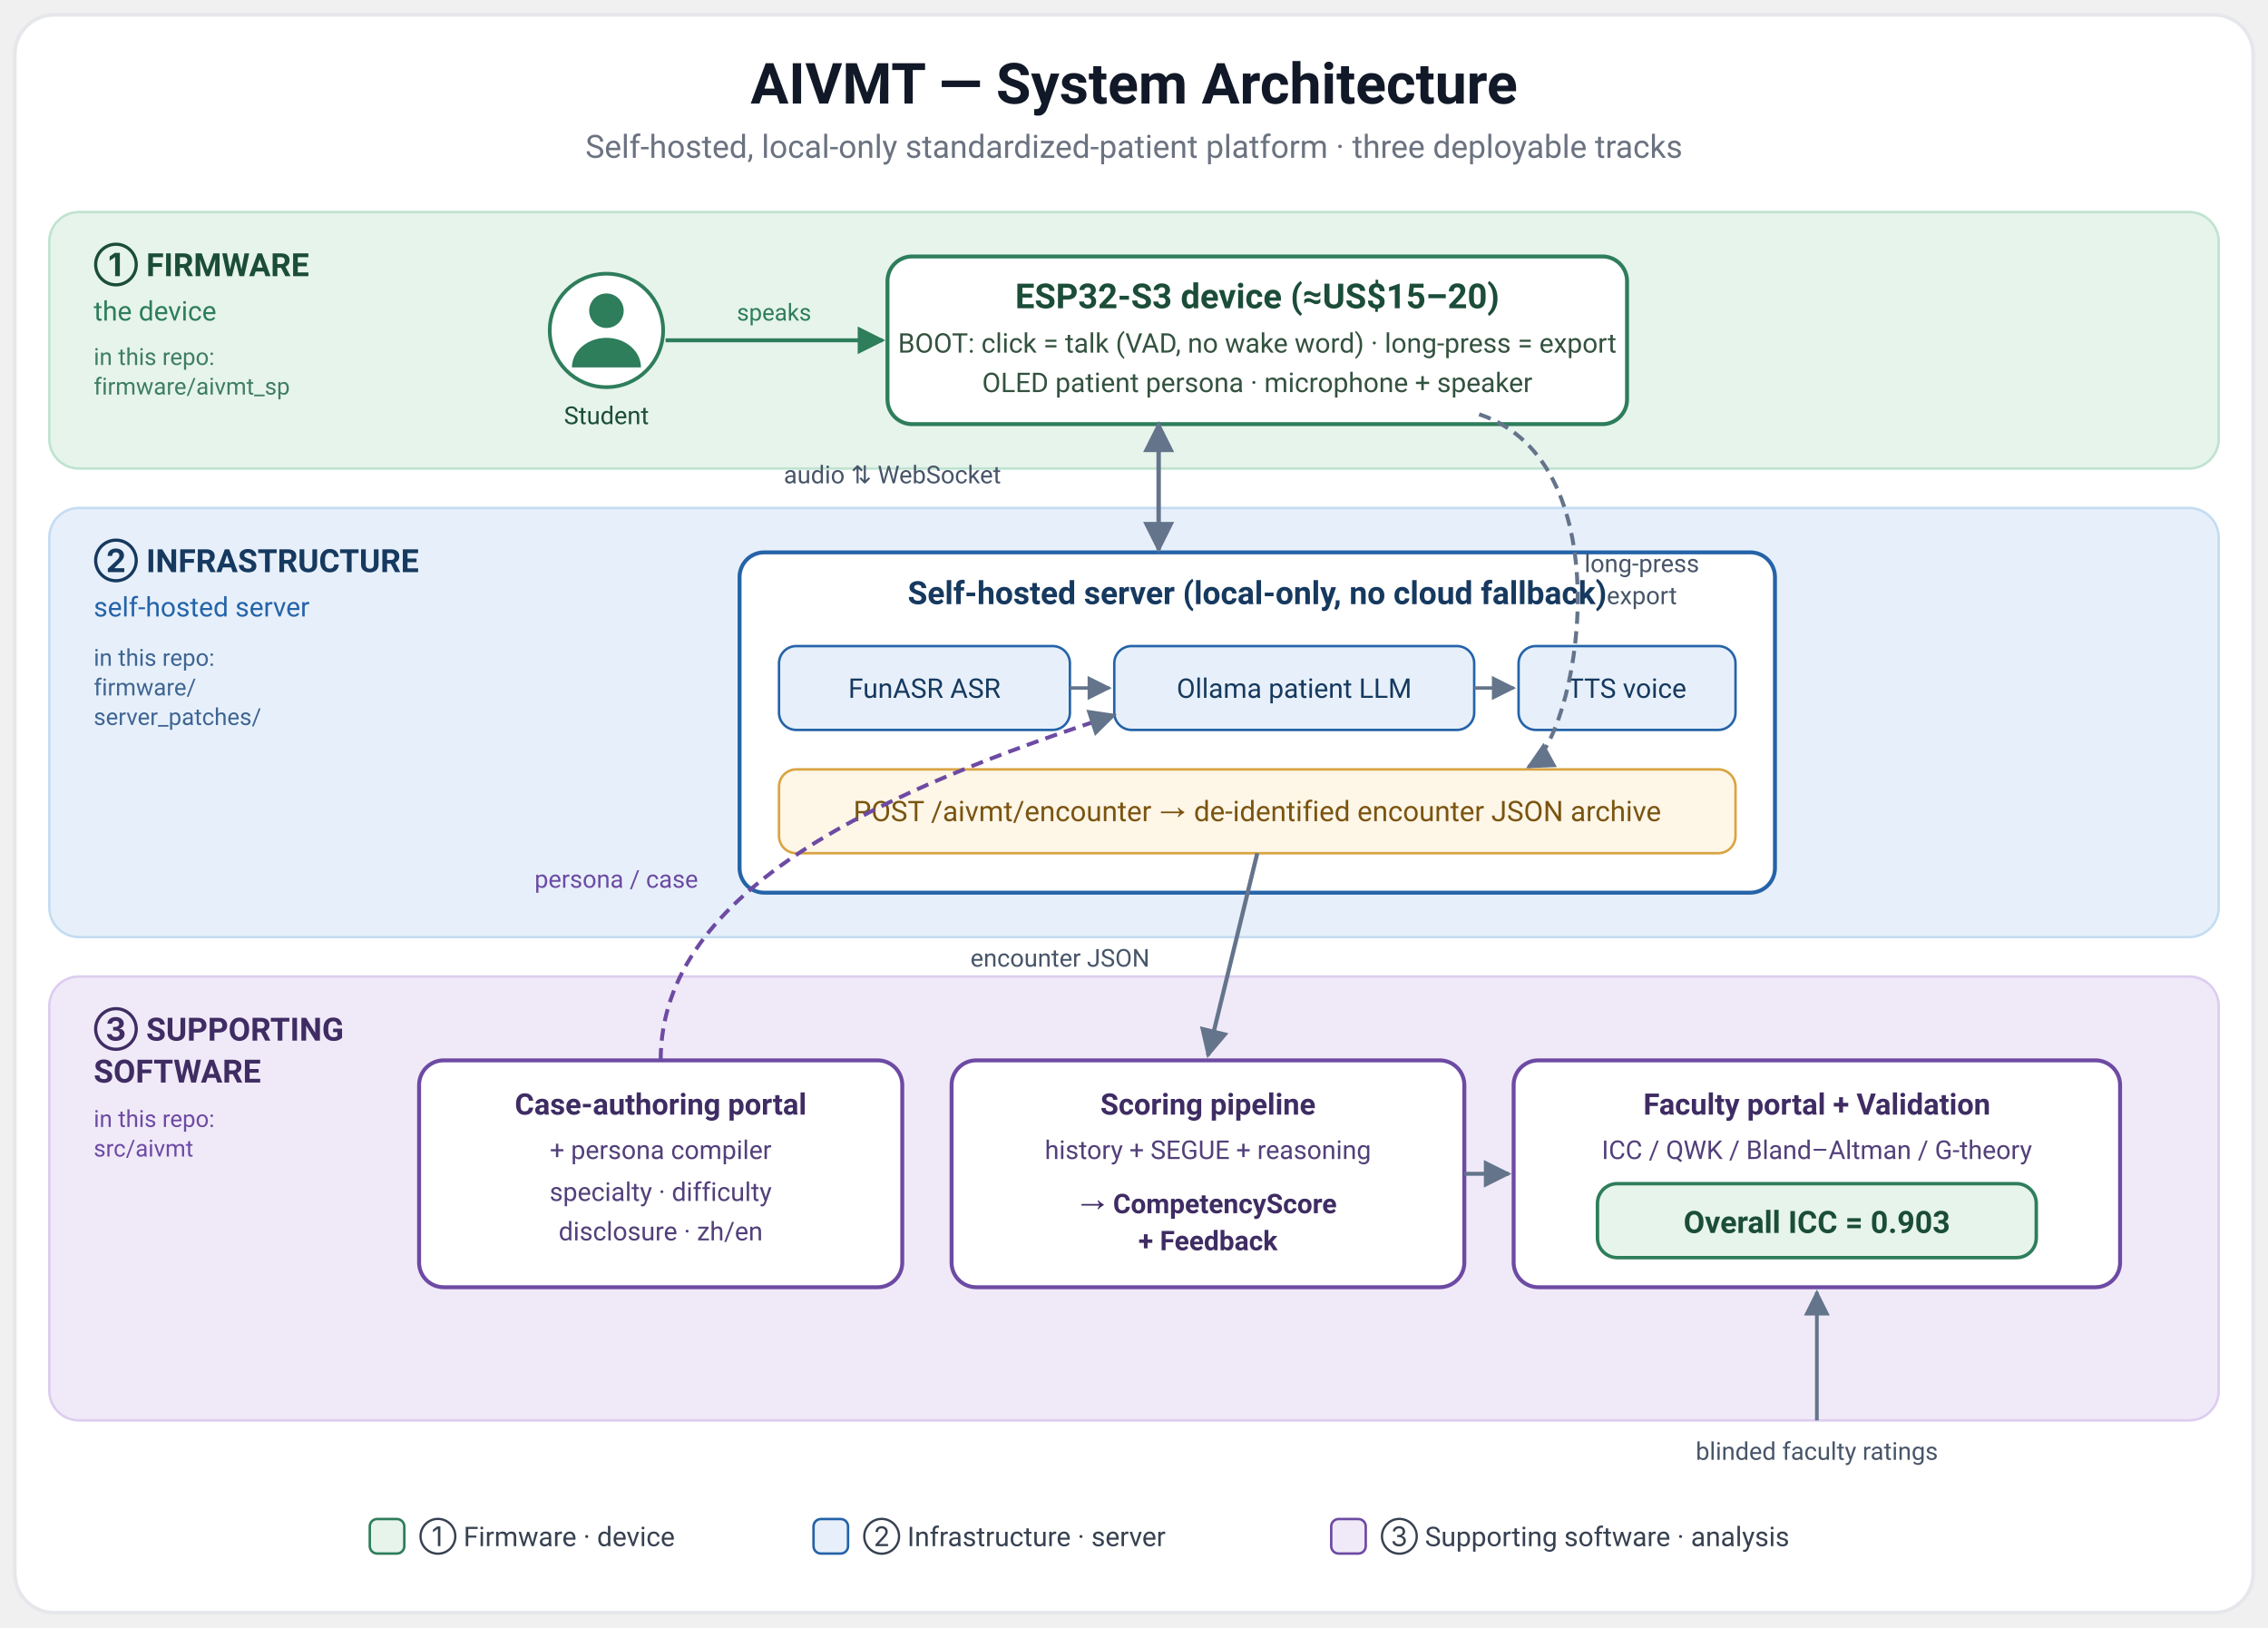
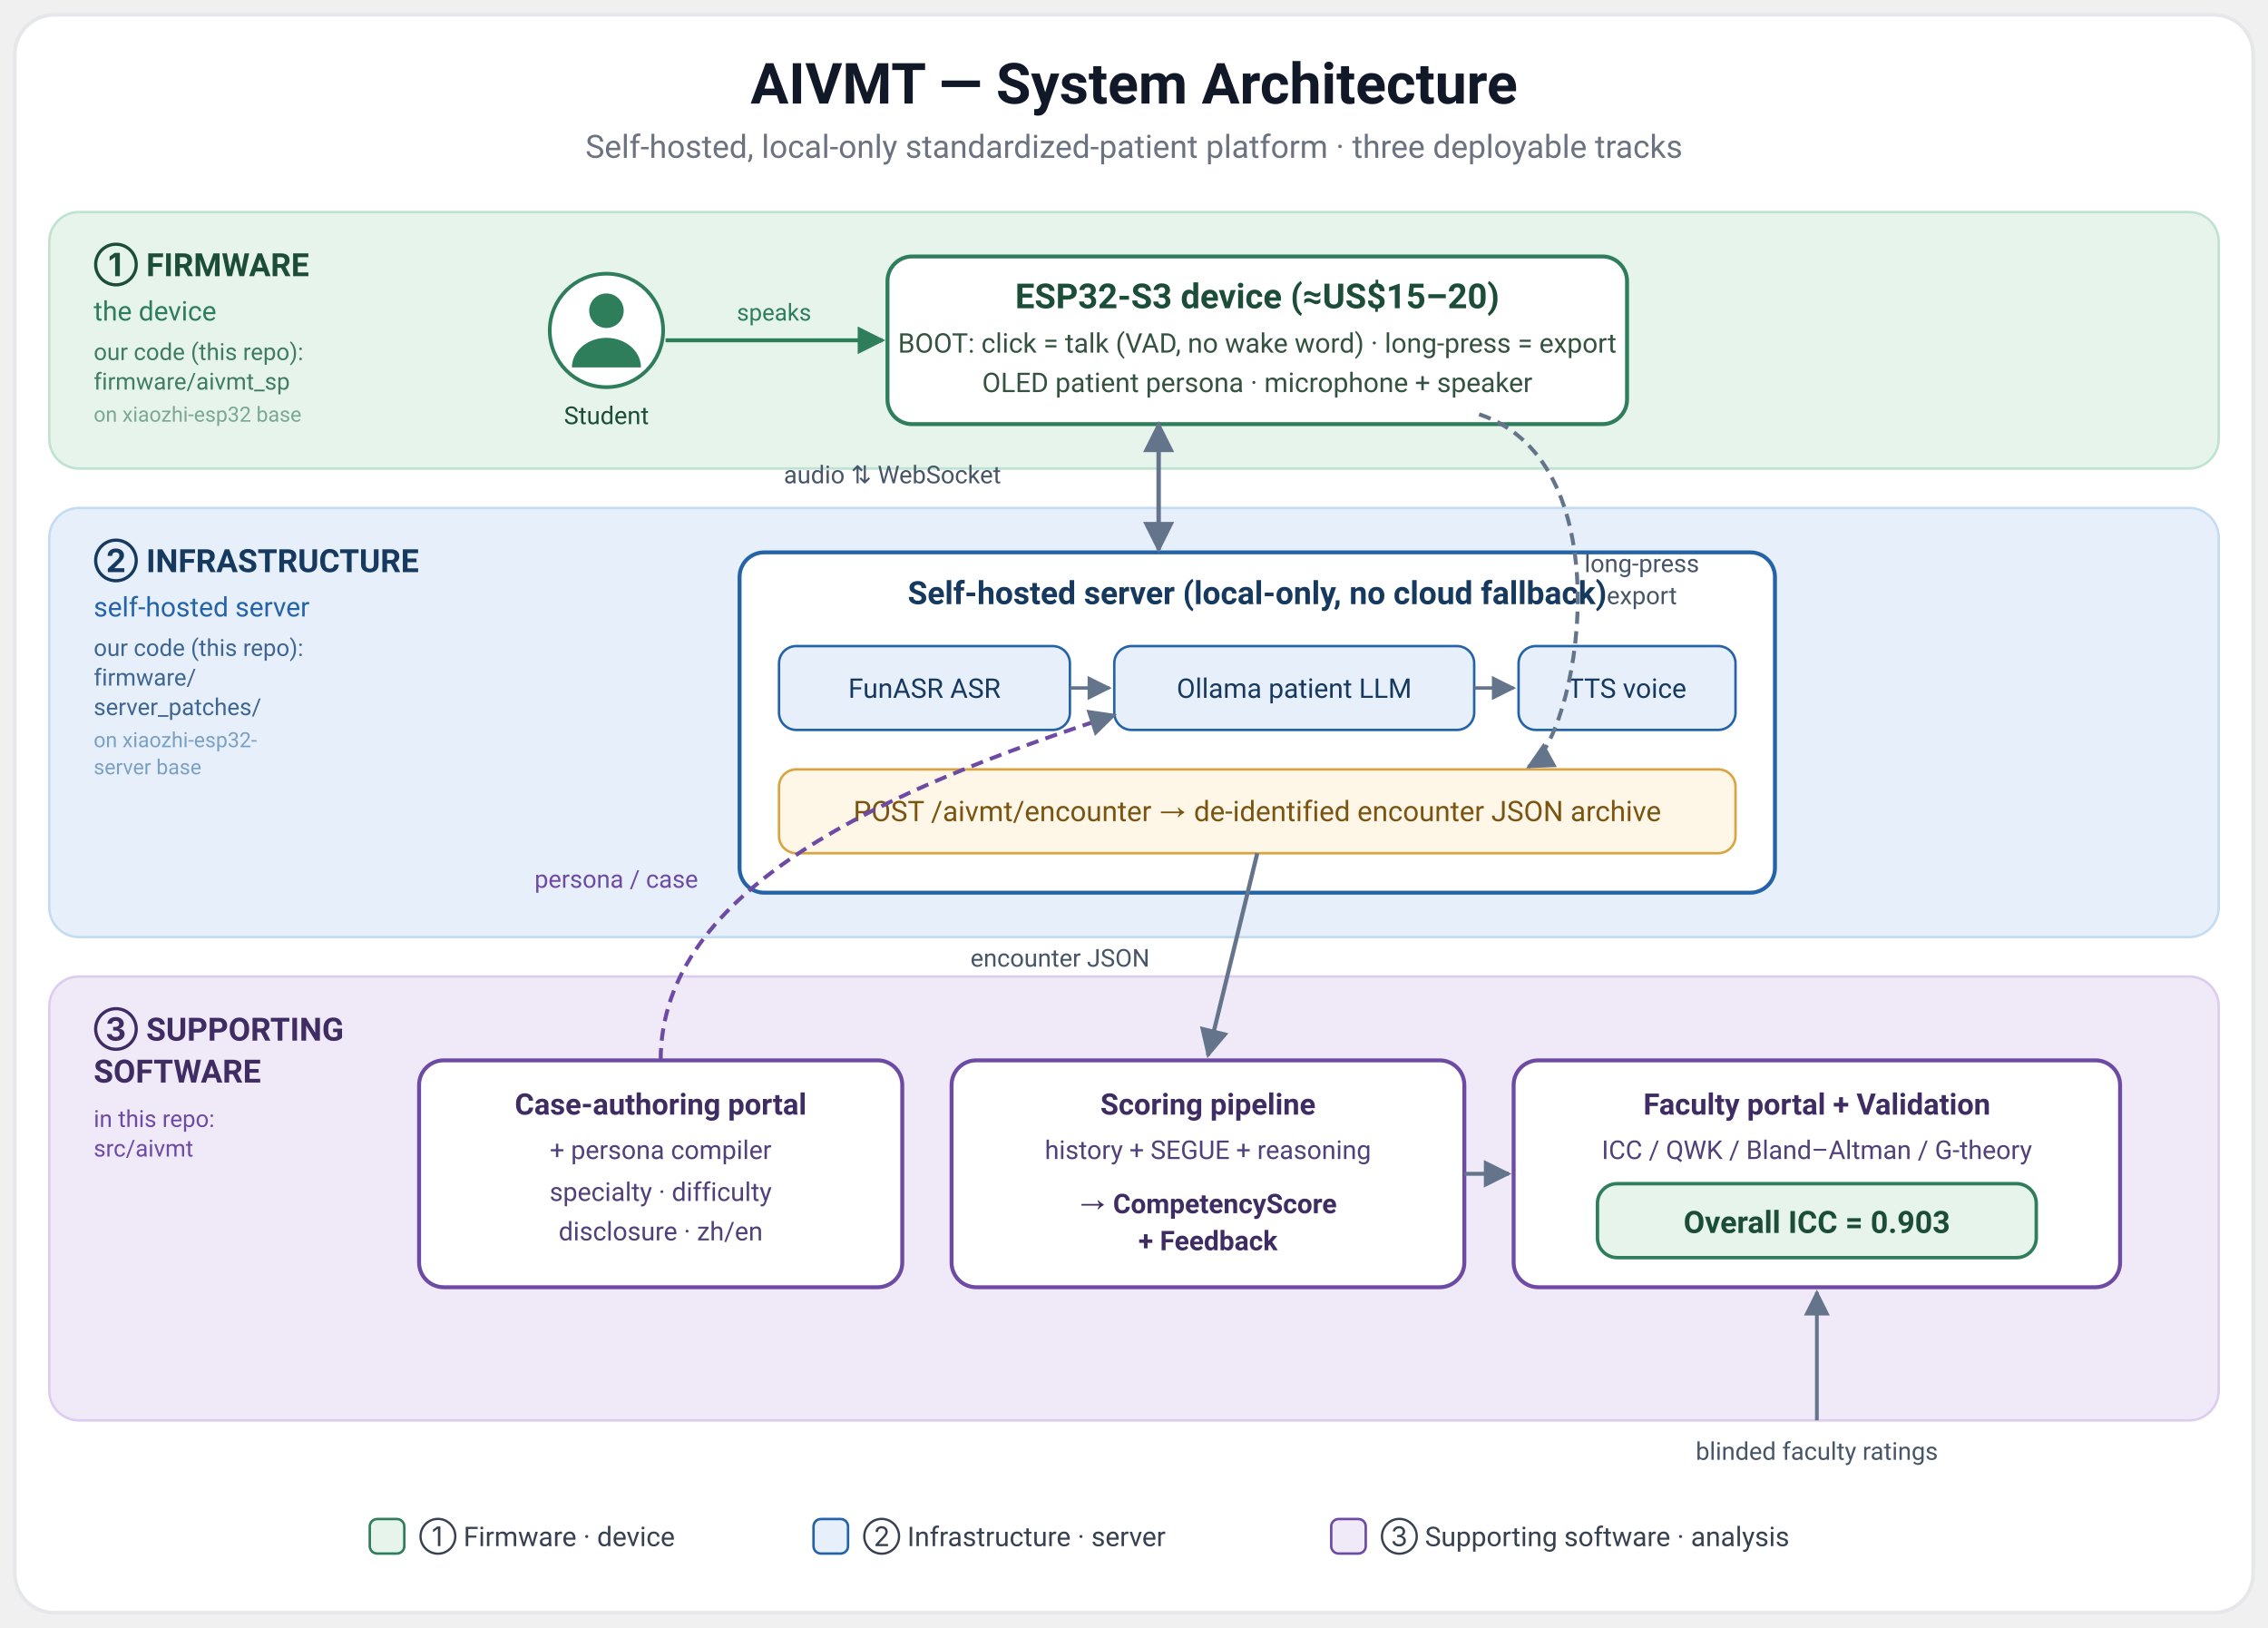
<svg xmlns="http://www.w3.org/2000/svg" viewBox="0 0 920 660" role="img" aria-labelledby="ttl desc" font-family="-apple-system, BlinkMacSystemFont, 'Segoe UI', Roboto, Helvetica, Arial, sans-serif">
  <defs>
    <marker id="arr" viewBox="0 0 10 10" refX="9" refY="5" markerWidth="7" markerHeight="7" orient="auto-start-reverse">
      <path d="M0 0 L10 5 L0 10 z" fill="#64748b" />
    </marker>
    <marker id="arrG" viewBox="0 0 10 10" refX="9" refY="5" markerWidth="7" markerHeight="7" orient="auto-start-reverse">
      <path d="M0 0 L10 5 L0 10 z" fill="#2E7D5B" />
    </marker>
  </defs>
  <rect x="6" y="6" width="908" height="648" rx="16" fill="#ffffff" stroke="#e5e7eb" stroke-width="1.5" />
  <text x="460" y="42" text-anchor="middle" font-size="23" font-weight="700" fill="#111827">AIVMT — System Architecture</text>
  <text x="460" y="64" text-anchor="middle" font-size="13" fill="#6b7280">Self-hosted, local-only standardized-patient platform · three deployable tracks</text>
  <rect x="20" y="86" width="880" height="104" rx="12" fill="#E6F4EC" stroke="#bfe3d0" />
  <text x="38" y="112" font-size="13" font-weight="700" fill="#1b4d39">① FIRMWARE</text>
  <text x="38" y="130" font-size="11" fill="#2E7D5B">the device</text>
-   <text x="38" y="148" font-size="9.5" fill="#3f7d63">in this repo:</text>
-   <text x="38" y="160" font-size="9.5" fill="#3f7d63">firmware/aivmt_sp</text>
+   <text x="38" y="146" font-size="9.5" fill="#3f7d63">our code (this repo):</text>
+   <text x="38" y="158" font-size="9.5" fill="#3f7d63">firmware/aivmt_sp</text>
+   <text x="38" y="171" font-size="8.5" fill="#7aa890">on xiaozhi-esp32 base</text>
  <circle cx="246" cy="134" r="23" fill="#ffffff" stroke="#2E7D5B" stroke-width="1.5" />
  <circle cx="246" cy="126" r="7" fill="#2E7D5B" />
  <path d="M232 149 a14 12 0 0 1 28 0 z" fill="#2E7D5B" />
  <text x="246" y="172" text-anchor="middle" font-size="10" fill="#1b4d39">Student</text>
  <rect x="360" y="104" width="300" height="68" rx="10" fill="#ffffff" stroke="#2E7D5B" stroke-width="1.6" />
  <text x="510" y="125" text-anchor="middle" font-size="14" font-weight="700" fill="#1b4d39">ESP32-S3 device  (≈US$15–20)</text>
  <text x="510" y="143" text-anchor="middle" font-size="11" fill="#33523f">BOOT: click = talk (VAD, no wake word) · long-press = export</text>
  <text x="510" y="159" text-anchor="middle" font-size="11" fill="#33523f">OLED patient persona · microphone + speaker</text>
  <line x1="270" y1="138" x2="358" y2="138" stroke="#2E7D5B" stroke-width="1.6" marker-end="url(#arrG)" />
  <text x="314" y="130" text-anchor="middle" font-size="9.5" fill="#2E7D5B">speaks</text>
  <rect x="20" y="206" width="880" height="174" rx="12" fill="#E7F0FA" stroke="#c4dcf2" />
  <text x="38" y="232" font-size="13" font-weight="700" fill="#16395f">② INFRASTRUCTURE</text>
  <text x="38" y="250" font-size="11" fill="#2563A8">self-hosted server</text>
-   <text x="38" y="270" font-size="9.5" fill="#3f6592">in this repo:</text>
-   <text x="38" y="282" font-size="9.5" fill="#3f6592">firmware/</text>
-   <text x="38" y="294" font-size="9.5" fill="#3f6592">server_patches/</text>
+   <text x="38" y="266" font-size="9.5" fill="#3f6592">our code (this repo):</text>
+   <text x="38" y="278" font-size="9.5" fill="#3f6592">firmware/</text>
+   <text x="38" y="290" font-size="9.5" fill="#3f6592">server_patches/</text>
+   <text x="38" y="303" font-size="8.5" fill="#7aa0c2">on xiaozhi-esp32-</text>
+   <text x="38" y="314" font-size="8.5" fill="#7aa0c2">server base</text>
  <rect x="300" y="224" width="420" height="138" rx="10" fill="#ffffff" stroke="#2563A8" stroke-width="1.6" />
  <text x="510" y="245" text-anchor="middle" font-size="13" font-weight="700" fill="#16395f">Self-hosted server  (local-only, no cloud fallback)</text>
  <rect x="316" y="262" width="118" height="34" rx="7" fill="#E7F0FA" stroke="#2563A8" />
  <text x="375" y="283" text-anchor="middle" font-size="11" fill="#16395f">FunASR ASR</text>
  <rect x="452" y="262" width="146" height="34" rx="7" fill="#E7F0FA" stroke="#2563A8" />
  <text x="525" y="283" text-anchor="middle" font-size="11" fill="#16395f">Ollama patient LLM</text>
  <rect x="616" y="262" width="88" height="34" rx="7" fill="#E7F0FA" stroke="#2563A8" />
  <text x="660" y="283" text-anchor="middle" font-size="11" fill="#16395f">TTS voice</text>
  <line x1="434" y1="279" x2="450" y2="279" stroke="#64748b" stroke-width="1.4" marker-end="url(#arr)" />
  <line x1="598" y1="279" x2="614" y2="279" stroke="#64748b" stroke-width="1.4" marker-end="url(#arr)" />
  <rect x="316" y="312" width="388" height="34" rx="7" fill="#fef6e7" stroke="#d9a441" />
  <text x="510" y="333" text-anchor="middle" font-size="11.5" fill="#7a5410">POST /aivmt/encounter  →  de-identified encounter JSON archive</text>
  <line x1="470" y1="172" x2="470" y2="223" stroke="#64748b" stroke-width="1.8" marker-start="url(#arr)" marker-end="url(#arr)" />
  <text x="362" y="196" text-anchor="middle" font-size="10" fill="#475569">audio ⇅ WebSocket</text>
  <path d="M600 168 C 660 188, 640 300, 620 311" fill="none" stroke="#64748b" stroke-width="1.6" stroke-dasharray="5 3" marker-end="url(#arr)" />
  <text x="666" y="232" text-anchor="middle" font-size="10" fill="#475569">long-press</text>
  <text x="666" y="245" text-anchor="middle" font-size="10" fill="#475569">export</text>
  <rect x="20" y="396" width="880" height="180" rx="12" fill="#F0EAF8" stroke="#dccdf0" />
  <text x="38" y="422" font-size="13" font-weight="700" fill="#3f2c63">③ SUPPORTING</text>
  <text x="38" y="439" font-size="13" font-weight="700" fill="#3f2c63">SOFTWARE</text>
  <text x="38" y="457" font-size="9.5" fill="#6d4aa3">in this repo:</text>
  <text x="38" y="469" font-size="9.5" fill="#6d4aa3">src/aivmt</text>
  <rect x="170" y="430" width="196" height="92" rx="10" fill="#ffffff" stroke="#6D4AA3" stroke-width="1.6" />
  <text x="268" y="452" text-anchor="middle" font-size="12" font-weight="700" fill="#3f2c63">Case-authoring portal</text>
  <text x="268" y="470" text-anchor="middle" font-size="10.5" fill="#52407a">+ persona compiler</text>
  <text x="268" y="487" text-anchor="middle" font-size="10.5" fill="#52407a">specialty · difficulty</text>
  <text x="268" y="503" text-anchor="middle" font-size="10.5" fill="#52407a">disclosure · zh/en</text>
  <rect x="386" y="430" width="208" height="92" rx="10" fill="#ffffff" stroke="#6D4AA3" stroke-width="1.6" />
  <text x="490" y="452" text-anchor="middle" font-size="12" font-weight="700" fill="#3f2c63">Scoring pipeline</text>
  <text x="490" y="470" text-anchor="middle" font-size="10.5" fill="#52407a">history + SEGUE + reasoning</text>
  <text x="490" y="492" text-anchor="middle" font-size="11" font-weight="600" fill="#3f2c63">→ CompetencyScore</text>
  <text x="490" y="507" text-anchor="middle" font-size="11" font-weight="600" fill="#3f2c63">+ Feedback</text>
  <rect x="614" y="430" width="246" height="92" rx="10" fill="#ffffff" stroke="#6D4AA3" stroke-width="1.6" />
  <text x="737" y="452" text-anchor="middle" font-size="12" font-weight="700" fill="#3f2c63">Faculty portal + Validation</text>
  <text x="737" y="470" text-anchor="middle" font-size="10.5" fill="#52407a">ICC / QWK / Bland–Altman / G-theory</text>
  <rect x="648" y="480" width="178" height="30" rx="8" fill="#E6F4EC" stroke="#2E7D5B" stroke-width="1.4" />
  <text x="737" y="500" text-anchor="middle" font-size="12.5" font-weight="700" fill="#1b4d39">Overall ICC = 0.903</text>
  <line x1="510" y1="346" x2="490" y2="428" stroke="#64748b" stroke-width="1.7" marker-end="url(#arr)" />
  <text x="430" y="392" text-anchor="middle" font-size="10" fill="#475569">encounter JSON</text>
  <path d="M268 430 C 268 360, 360 320, 452 290" fill="none" stroke="#6D4AA3" stroke-width="1.6" stroke-dasharray="5 3" marker-end="url(#arr)" />
  <text x="250" y="360" text-anchor="middle" font-size="10" fill="#6D4AA3">persona / case</text>
  <line x1="594" y1="476" x2="612" y2="476" stroke="#64748b" stroke-width="1.6" marker-end="url(#arr)" />
  <line x1="737" y1="576" x2="737" y2="524" stroke="#64748b" stroke-width="1.5" marker-end="url(#arr)" />
  <text x="737" y="592" text-anchor="middle" font-size="10" fill="#475569">blinded faculty ratings</text>
  <g font-size="11" fill="#374151">
    <rect x="150" y="616" width="14" height="14" rx="3" fill="#E6F4EC" stroke="#2E7D5B" />
    <text x="170" y="627">① Firmware · device</text>
    <rect x="330" y="616" width="14" height="14" rx="3" fill="#E7F0FA" stroke="#2563A8" />
    <text x="350" y="627">② Infrastructure · server</text>
    <rect x="540" y="616" width="14" height="14" rx="3" fill="#F0EAF8" stroke="#6D4AA3" />
    <text x="560" y="627">③ Supporting software · analysis</text>
  </g>
</svg>
